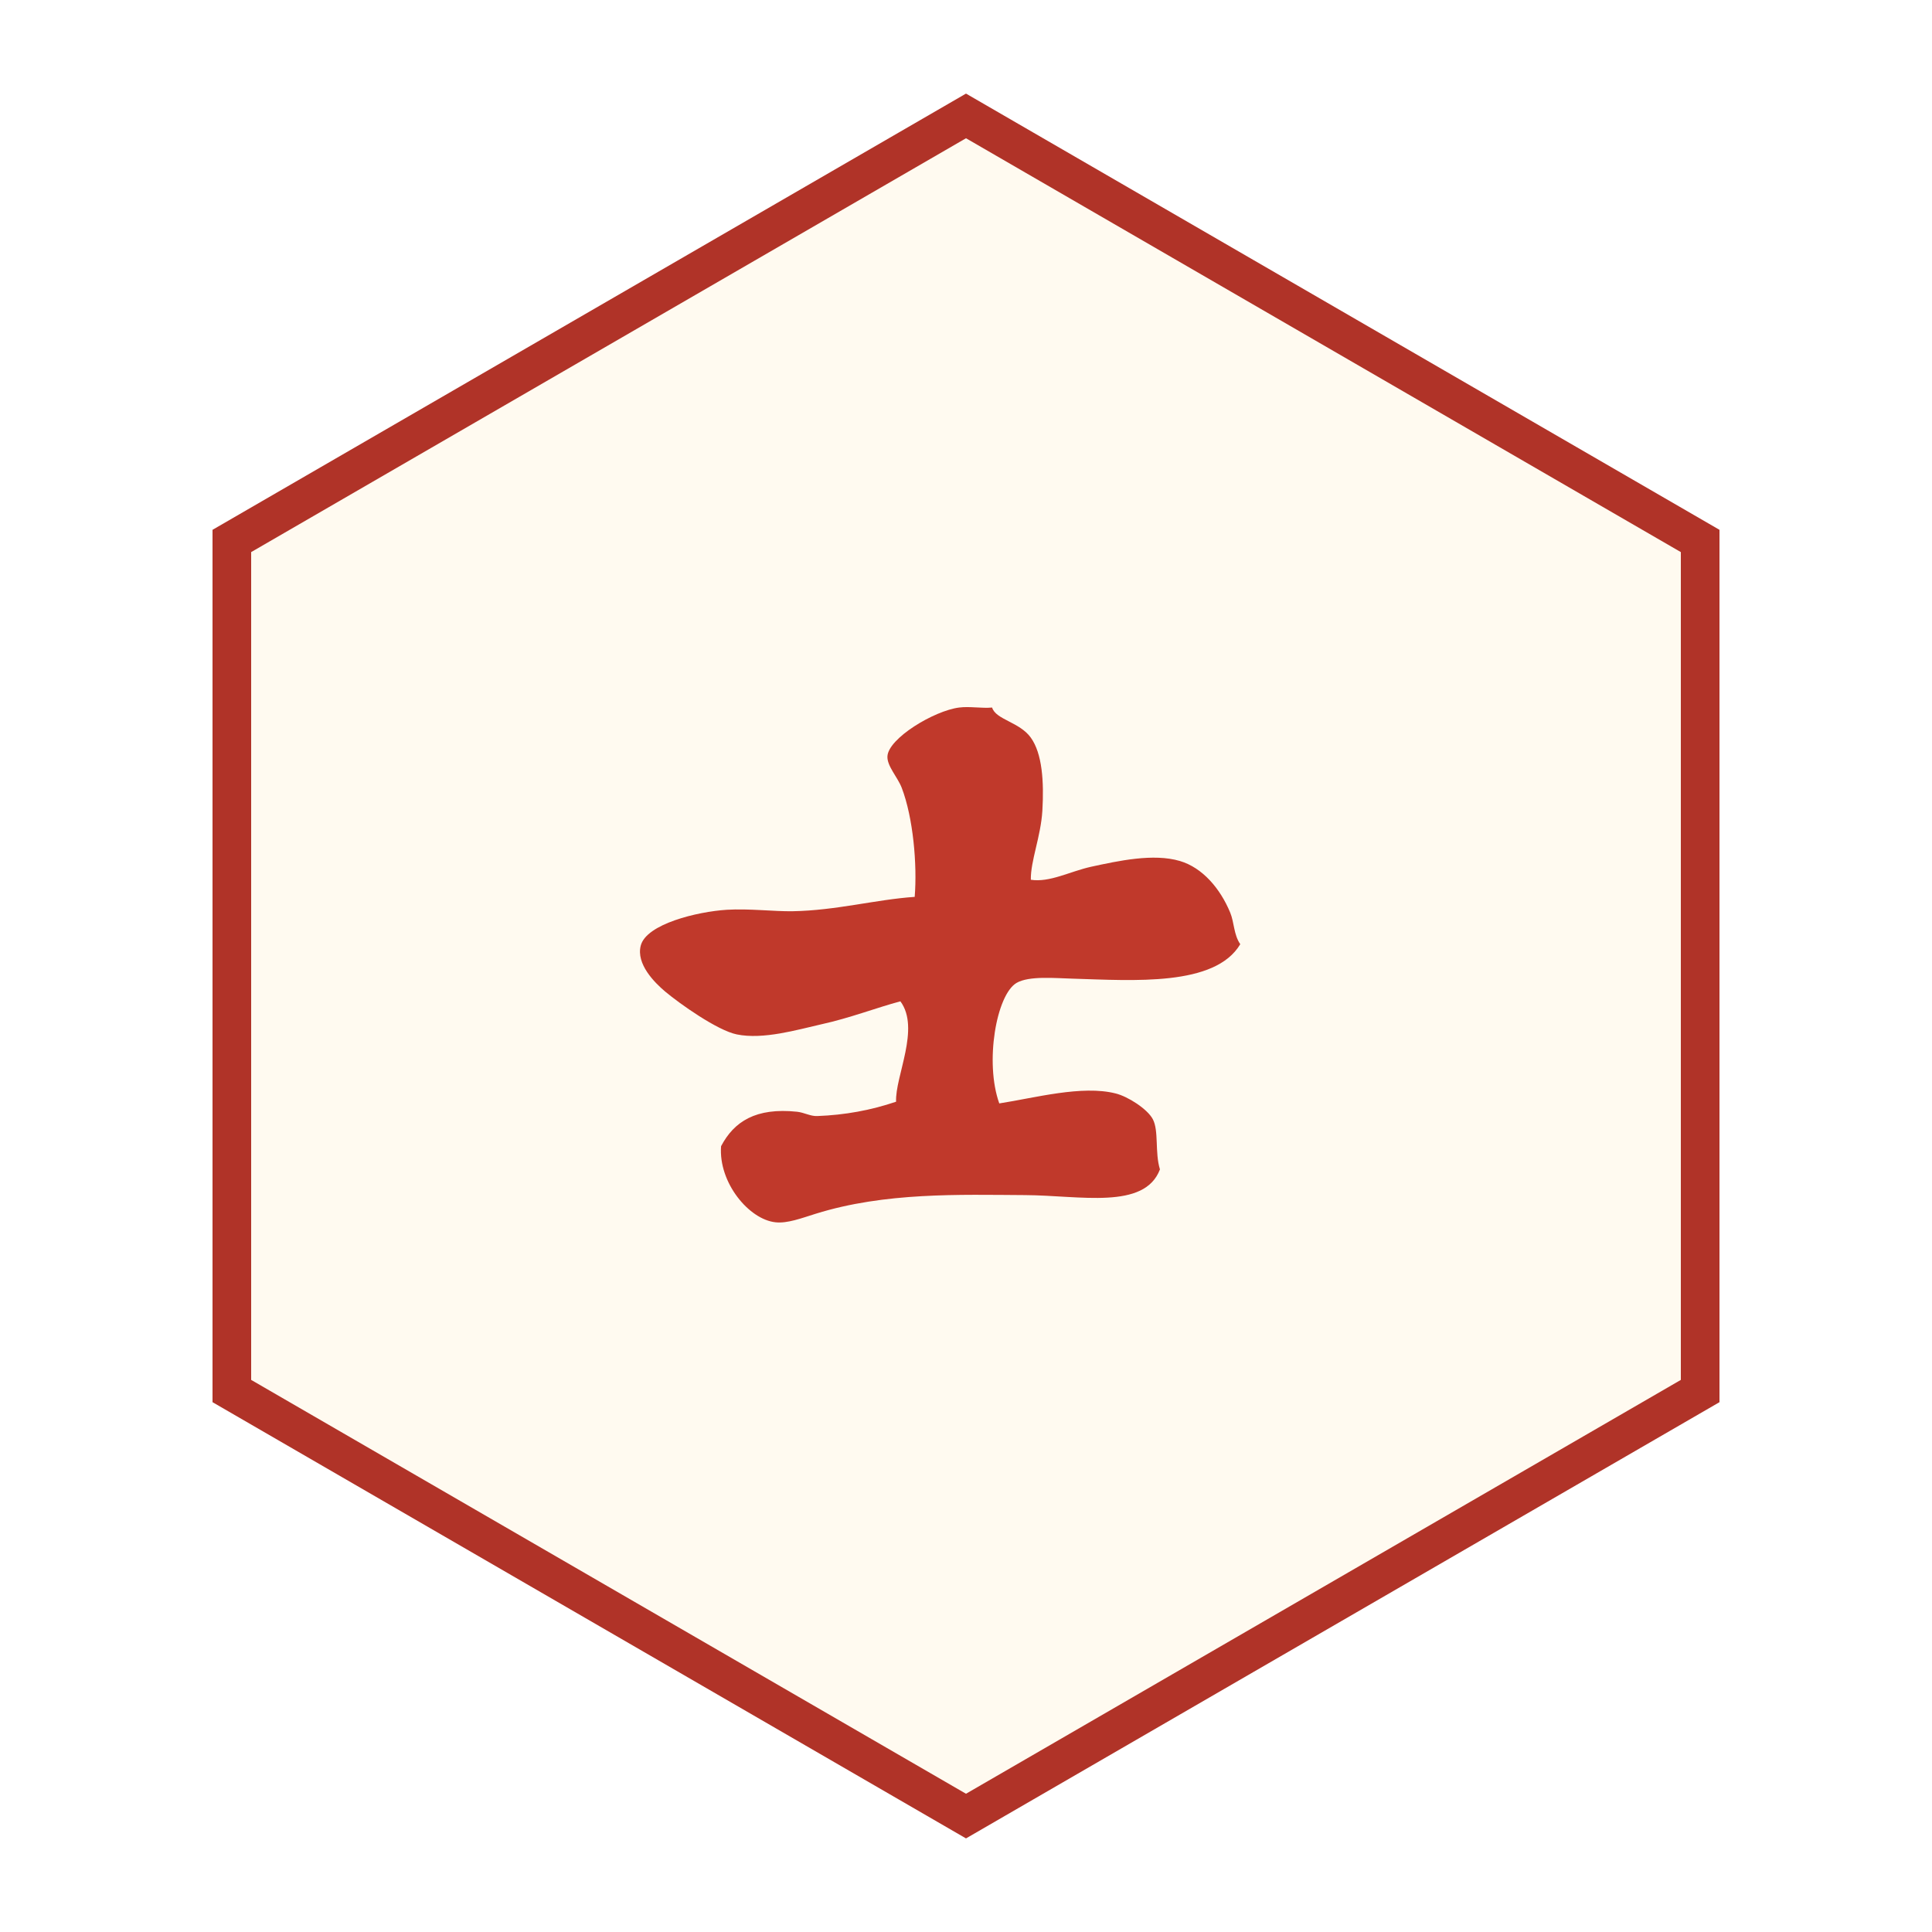
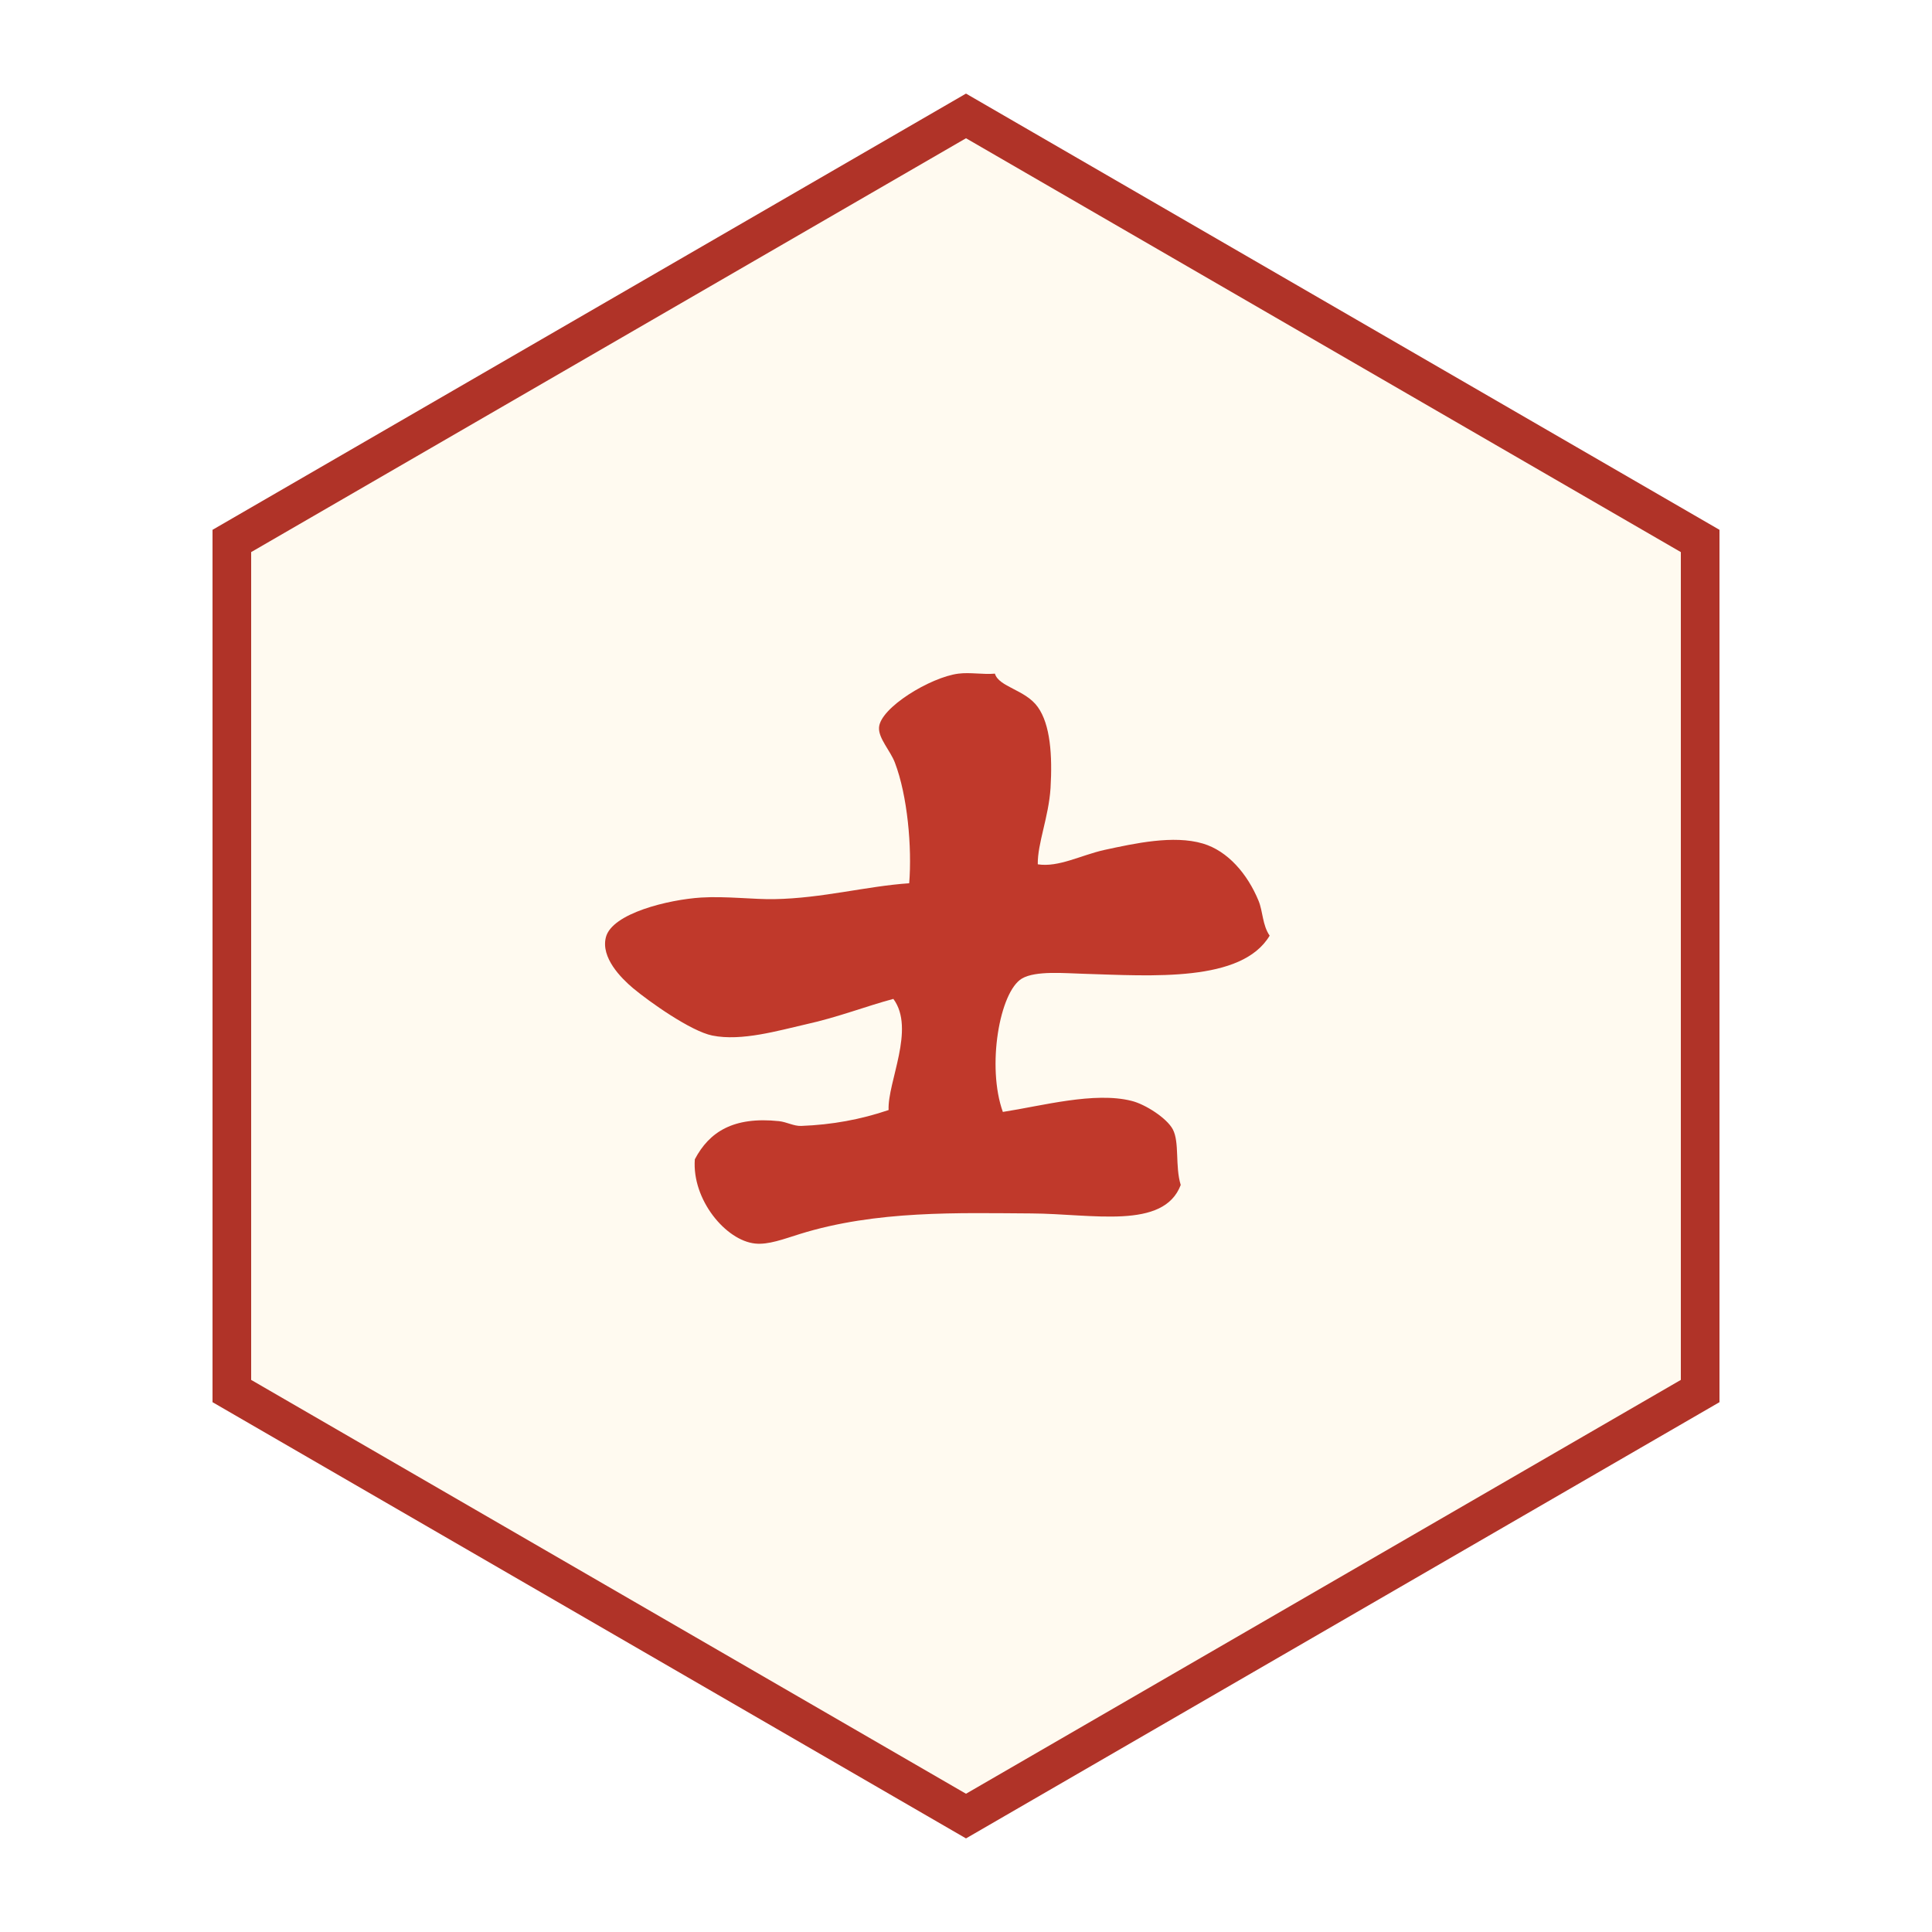
<svg xmlns="http://www.w3.org/2000/svg" viewBox="0 0 100 100" width="256" height="256">
  <defs>
    <clipPath id="piece-clip">
      <polygon points="50,10 84,30 84,70 50,90 16,70 16,30" />
    </clipPath>
  </defs>
  <polygon points="50,6 88,28 88,72 50,94 12,72 12,28" fill="#fffaf0" stroke="#b03328" stroke-width="2" />
  <g clip-path="url(#piece-clip)">
-     <g transform="translate(50 50) translate(0 3.000) scale(1.12) translate(-253.078 -36.656)">
+     <g transform="translate(50 50) translate(0 3.000) scale(1.24) translate(-253.078 -36.656)">
      <path d="M242.486,37.139c-0.896-0.182-2.629-1.41-3.313-1.982c-0.495-0.419-1.344-1.271-1.127-2.119     c0.255-1.004,2.623-1.574,3.979-1.659c1.037-0.063,2.194,0.083,3.047,0.067c2.01-0.035,3.844-0.542,5.635-0.663     c0.121-1.498-0.071-3.66-0.598-5.037c-0.189-0.497-0.685-1.007-0.662-1.458c0.039-0.827,2.146-2.106,3.313-2.255     c0.494-0.063,1.034,0.045,1.525,0c0.164,0.56,1.27,0.666,1.789,1.392c0.527,0.734,0.613,2.026,0.533,3.383     c-0.076,1.206-0.547,2.313-0.533,3.184c0.869,0.136,1.804-0.383,2.785-0.601c1.254-0.271,2.879-0.631,4.109-0.265     c1.037,0.308,1.859,1.267,2.321,2.386c0.187,0.454,0.159,1.015,0.464,1.458c-1.168,1.958-4.911,1.678-7.756,1.592     c-0.79-0.021-2.008-0.139-2.583,0.197c-0.933,0.55-1.479,3.67-0.798,5.569c1.63-0.252,3.82-0.854,5.371-0.462     c0.572,0.139,1.473,0.719,1.723,1.188c0.288,0.545,0.088,1.531,0.331,2.323c-0.714,1.882-3.69,1.203-6.229,1.188     c-3.029-0.017-6.471-0.138-9.677,0.861c-0.664,0.207-1.308,0.454-1.856,0.396c-1.226-0.124-2.646-1.831-2.52-3.517     c0.6-1.138,1.602-1.793,3.514-1.592c0.328,0.036,0.618,0.212,0.928,0.199c1.285-0.048,2.484-0.269,3.646-0.663     c-0.051-1.168,1.13-3.383,0.199-4.639c-1.103,0.293-2.328,0.771-3.646,1.06C245.268,36.927,243.707,37.389,242.486,37.139z" fill="#c0392b" />
    </g>
  </g>
</svg>
